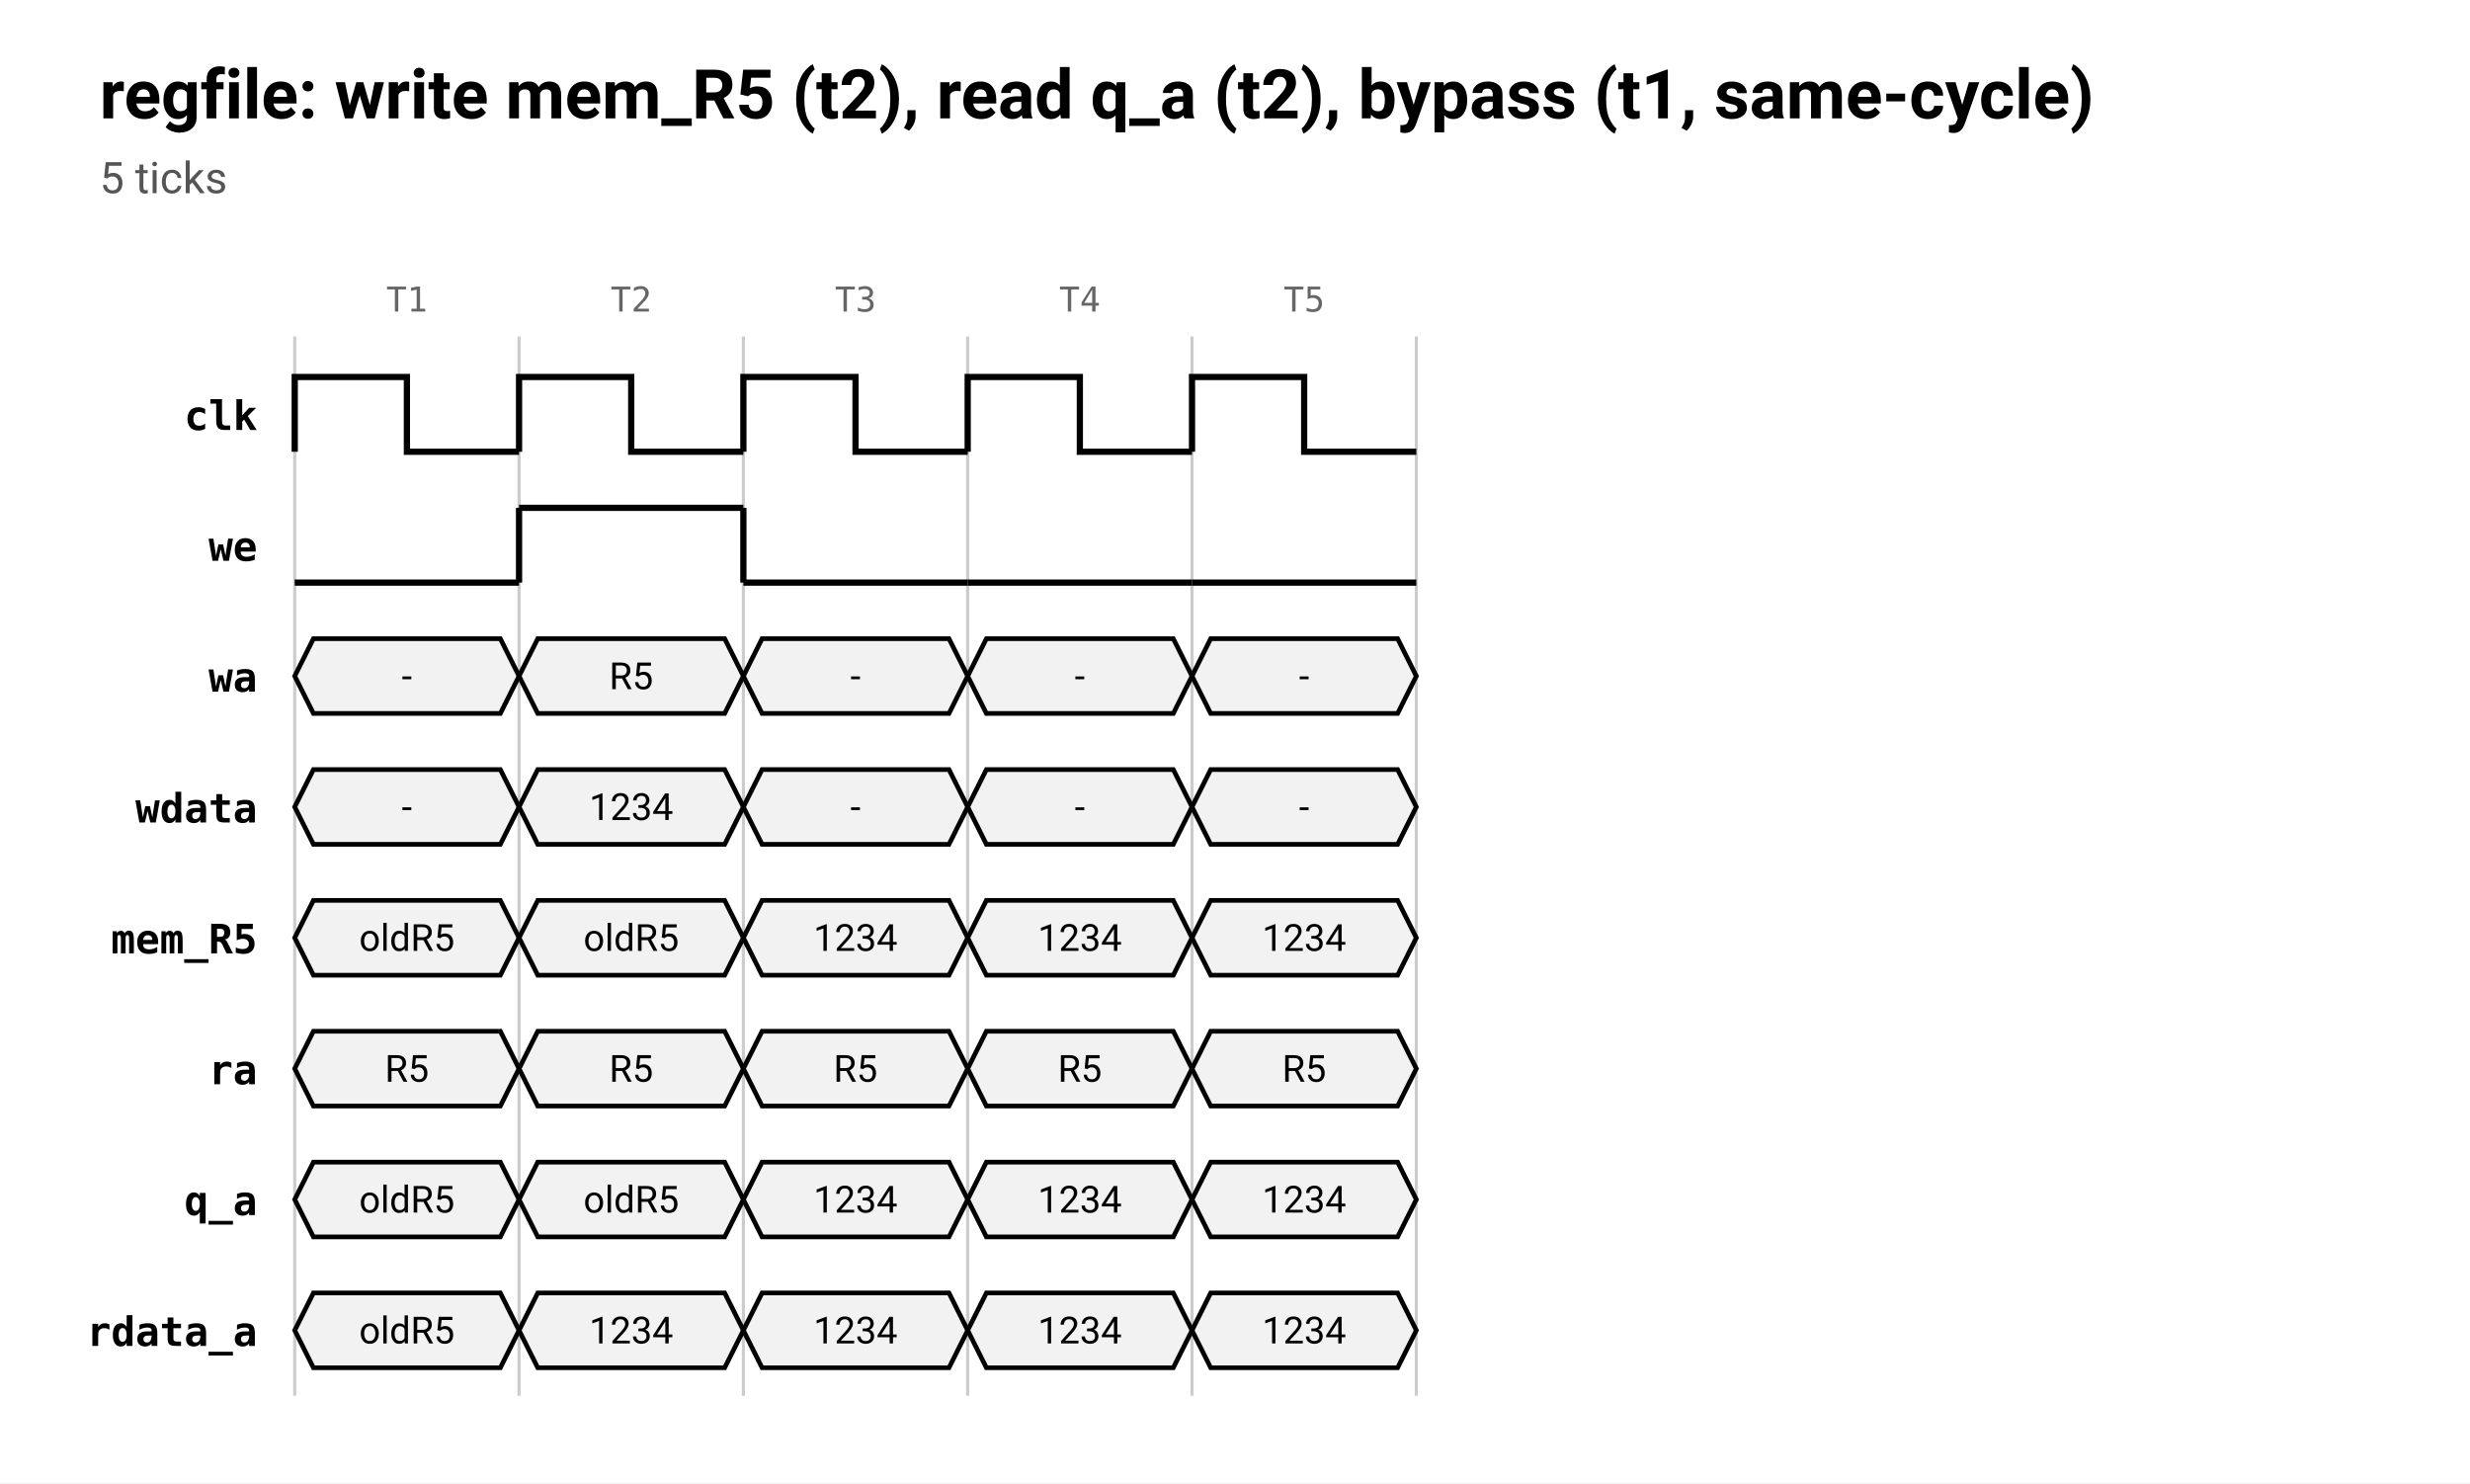
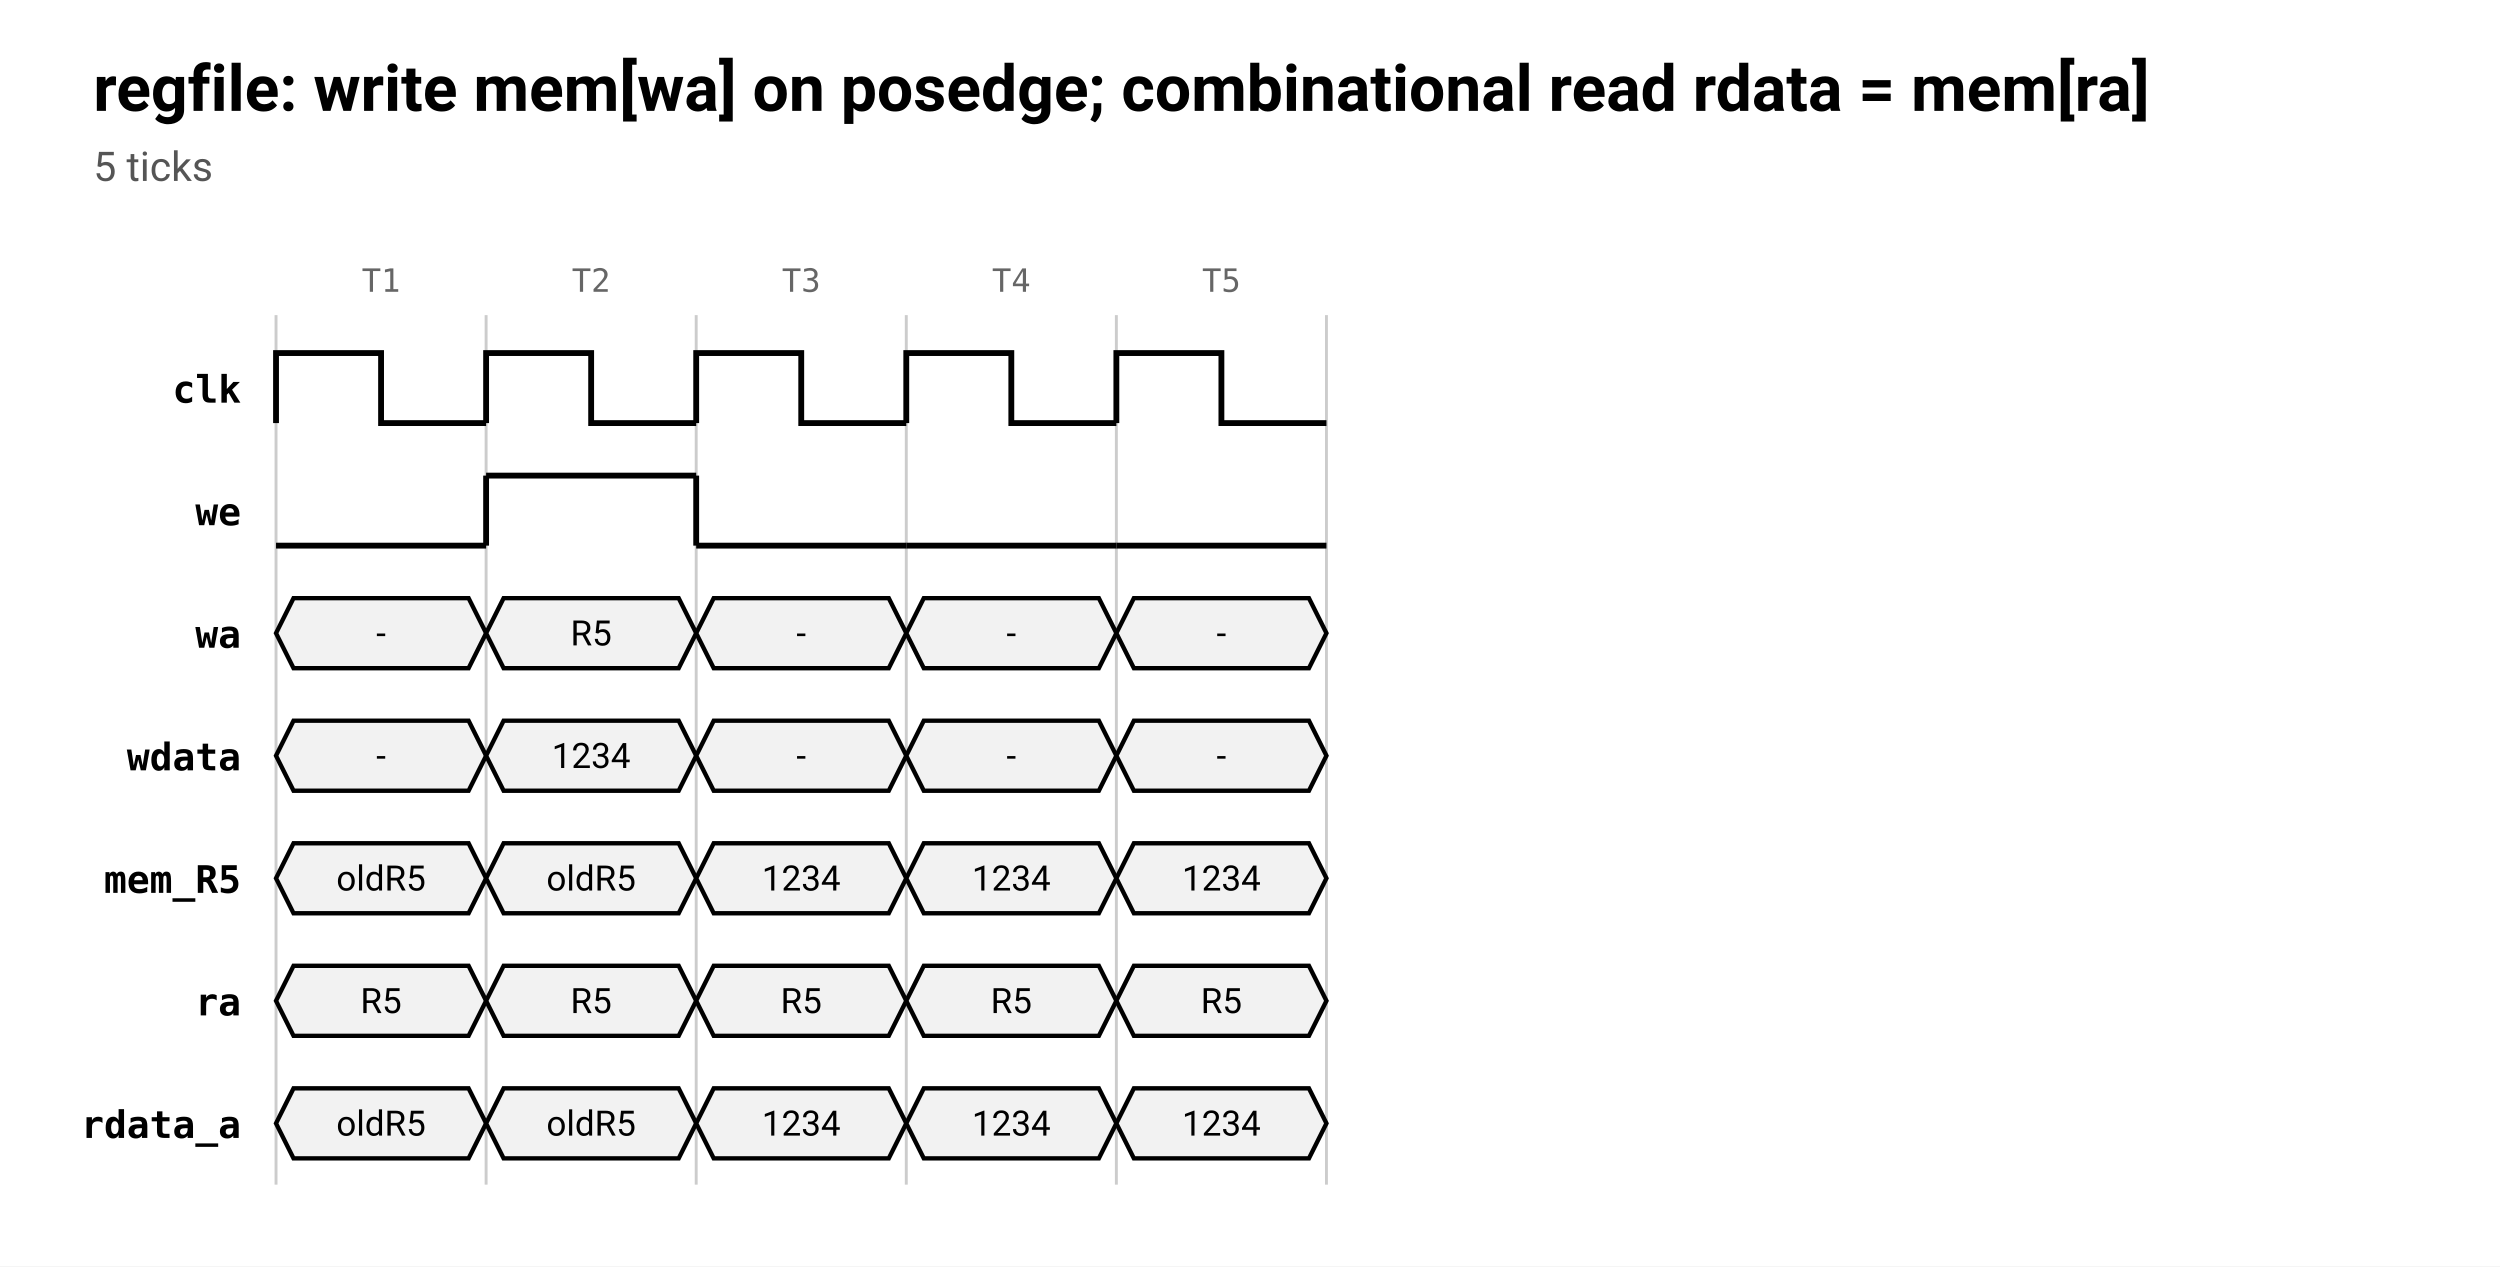
- <svg xmlns="http://www.w3.org/2000/svg" width="792.8" height="476" viewBox="0 0 792.8 476">
+ <svg xmlns="http://www.w3.org/2000/svg" width="856.8" height="434" viewBox="0 0 856.8 434">
  <defs>
    <pattern id="hatch" width="6" height="6" patternUnits="userSpaceOnUse" patternTransform="rotate(45)">
      <rect width="6" height="6" fill="#FFFFFF" />
      <line x1="0" y1="0" x2="0" y2="6" stroke="#B0B0B0" stroke-width="2" />
    </pattern>
    <pattern id="xpat" width="8" height="8" patternUnits="userSpaceOnUse">
      <rect width="8" height="8" fill="#FFFFFF" />
      <path d="M0 0L8 8M8 0L0 8" stroke="#C07070" stroke-width="1" />
    </pattern>
    <marker id="arr" viewBox="0 0 10 10" refX="9" refY="5" markerWidth="8" markerHeight="8" orient="auto">
      <path d="M0 0L10 5L0 10z" fill="#000000" />
    </marker>
  </defs>
  <style>text{font-family:-apple-system,BlinkMacSystemFont,"Segoe UI",Roboto,Helvetica,Arial,sans-serif}.m{font-family:ui-monospace,Menlo,Consolas,"DejaVu Sans Mono",monospace}</style>
-   <rect width="792.8" height="476" fill="#FFFFFF" />
-   <text x="32" y="38" font-size="22" font-weight="700" fill="#000000">regfile: write mem_R5 (t2), read q_a (t2), bypass (t1, same-cycle)</text>
+   <rect width="856.8" height="434" fill="#FFFFFF" />
+   <text x="32" y="38" font-size="22" font-weight="700" fill="#000000">regfile: write mem[wa] on posedge; combinational read rdata = mem[ra]</text>
  <text x="32" y="62" font-size="14" fill="#555555">5 ticks</text>
-   <line x1="94.6" y1="108" x2="94.6" y2="448" stroke="#CCCCCC" stroke-width="1" />
+   <line x1="94.6" y1="108" x2="94.6" y2="406" stroke="#CCCCCC" stroke-width="1" />
  <text x="130.6" y="100" font-size="11" text-anchor="middle" fill="#666666" class="m">T1</text>
-   <line x1="166.6" y1="108" x2="166.6" y2="448" stroke="#CCCCCC" stroke-width="1" />
+   <line x1="166.6" y1="108" x2="166.6" y2="406" stroke="#CCCCCC" stroke-width="1" />
  <text x="202.6" y="100" font-size="11" text-anchor="middle" fill="#666666" class="m">T2</text>
-   <line x1="238.6" y1="108" x2="238.6" y2="448" stroke="#CCCCCC" stroke-width="1" />
+   <line x1="238.6" y1="108" x2="238.6" y2="406" stroke="#CCCCCC" stroke-width="1" />
  <text x="274.6" y="100" font-size="11" text-anchor="middle" fill="#666666" class="m">T3</text>
-   <line x1="310.6" y1="108" x2="310.6" y2="448" stroke="#CCCCCC" stroke-width="1" />
+   <line x1="310.6" y1="108" x2="310.6" y2="406" stroke="#CCCCCC" stroke-width="1" />
  <text x="346.6" y="100" font-size="11" text-anchor="middle" fill="#666666" class="m">T4</text>
-   <line x1="382.6" y1="108" x2="382.6" y2="448" stroke="#CCCCCC" stroke-width="1" />
+   <line x1="382.6" y1="108" x2="382.6" y2="406" stroke="#CCCCCC" stroke-width="1" />
  <text x="418.6" y="100" font-size="11" text-anchor="middle" fill="#666666" class="m">T5</text>
-   <line x1="454.6" y1="108" x2="454.6" y2="448" stroke="#CCCCCC" stroke-width="1" />
+   <line x1="454.6" y1="108" x2="454.6" y2="406" stroke="#CCCCCC" stroke-width="1" />
  <text x="82.6" y="138" font-size="13" text-anchor="end" fill="#000000" font-weight="700" class="m">clk</text>
  <path d="M94.6 145 L94.6 121 L130.6 121 L130.6 145 L166.6 145 M166.6 145 L166.6 121 L202.6 121 L202.6 145 L238.6 145 M238.6 145 L238.6 121 L274.6 121 L274.6 145 L310.6 145 M310.6 145 L310.6 121 L346.6 121 L346.6 145 L382.6 145 M382.6 145 L382.6 121 L418.6 121 L418.6 145 L454.6 145" fill="none" stroke="#000000" stroke-width="2" />
  <text x="82.6" y="180" font-size="13" text-anchor="end" fill="#000000" font-weight="700" class="m">we</text>
  <line x1="94.6" y1="187" x2="166.6" y2="187" stroke="#000000" stroke-width="2" />
  <line x1="166.6" y1="163" x2="238.6" y2="163" stroke="#000000" stroke-width="2" />
  <line x1="166.6" y1="163" x2="166.6" y2="187" stroke="#000000" stroke-width="2" />
  <line x1="238.6" y1="187" x2="310.6" y2="187" stroke="#000000" stroke-width="2" />
  <line x1="238.6" y1="163" x2="238.6" y2="187" stroke="#000000" stroke-width="2" />
  <line x1="310.6" y1="187" x2="382.6" y2="187" stroke="#000000" stroke-width="2" />
  <line x1="382.6" y1="187" x2="454.6" y2="187" stroke="#000000" stroke-width="2" />
  <text x="82.6" y="222" font-size="13" text-anchor="end" fill="#000000" font-weight="700" class="m">wa</text>
  <polygon points="100.6,205 160.6,205 166.6,217 160.6,229 100.6,229 94.6,217" fill="#F2F2F2" stroke="#000000" stroke-width="1.5" />
  <text x="130.6" y="221.2" font-size="12" text-anchor="middle" fill="#000000">-</text>
  <polygon points="172.6,205 232.6,205 238.6,217 232.6,229 172.6,229 166.6,217" fill="#F2F2F2" stroke="#000000" stroke-width="1.5" />
  <text x="202.6" y="221.2" font-size="12" text-anchor="middle" fill="#000000">R5</text>
  <polygon points="244.6,205 304.6,205 310.6,217 304.6,229 244.6,229 238.6,217" fill="#F2F2F2" stroke="#000000" stroke-width="1.5" />
  <text x="274.6" y="221.2" font-size="12" text-anchor="middle" fill="#000000">-</text>
  <polygon points="316.6,205 376.6,205 382.6,217 376.6,229 316.6,229 310.6,217" fill="#F2F2F2" stroke="#000000" stroke-width="1.5" />
  <text x="346.6" y="221.2" font-size="12" text-anchor="middle" fill="#000000">-</text>
  <polygon points="388.6,205 448.6,205 454.6,217 448.6,229 388.6,229 382.6,217" fill="#F2F2F2" stroke="#000000" stroke-width="1.5" />
  <text x="418.6" y="221.2" font-size="12" text-anchor="middle" fill="#000000">-</text>
  <text x="82.6" y="264" font-size="13" text-anchor="end" fill="#000000" font-weight="700" class="m">wdata</text>
  <polygon points="100.6,247 160.6,247 166.6,259 160.6,271 100.6,271 94.6,259" fill="#F2F2F2" stroke="#000000" stroke-width="1.5" />
  <text x="130.6" y="263.2" font-size="12" text-anchor="middle" fill="#000000">-</text>
  <polygon points="172.6,247 232.6,247 238.6,259 232.6,271 172.6,271 166.6,259" fill="#F2F2F2" stroke="#000000" stroke-width="1.5" />
  <text x="202.6" y="263.2" font-size="12" text-anchor="middle" fill="#000000">1234</text>
  <polygon points="244.6,247 304.6,247 310.6,259 304.6,271 244.6,271 238.6,259" fill="#F2F2F2" stroke="#000000" stroke-width="1.5" />
  <text x="274.6" y="263.2" font-size="12" text-anchor="middle" fill="#000000">-</text>
  <polygon points="316.6,247 376.6,247 382.6,259 376.6,271 316.6,271 310.6,259" fill="#F2F2F2" stroke="#000000" stroke-width="1.5" />
  <text x="346.6" y="263.2" font-size="12" text-anchor="middle" fill="#000000">-</text>
  <polygon points="388.6,247 448.6,247 454.6,259 448.6,271 388.6,271 382.6,259" fill="#F2F2F2" stroke="#000000" stroke-width="1.5" />
  <text x="418.6" y="263.2" font-size="12" text-anchor="middle" fill="#000000">-</text>
  <text x="82.6" y="306" font-size="13" text-anchor="end" fill="#000000" font-weight="700" class="m">mem_R5</text>
  <polygon points="100.6,289 160.6,289 166.6,301 160.6,313 100.6,313 94.6,301" fill="#F2F2F2" stroke="#000000" stroke-width="1.5" />
  <text x="130.6" y="305.2" font-size="12" text-anchor="middle" fill="#000000">oldR5</text>
  <polygon points="172.6,289 232.6,289 238.6,301 232.6,313 172.6,313 166.6,301" fill="#F2F2F2" stroke="#000000" stroke-width="1.5" />
  <text x="202.6" y="305.2" font-size="12" text-anchor="middle" fill="#000000">oldR5</text>
  <polygon points="244.6,289 304.6,289 310.6,301 304.6,313 244.6,313 238.6,301" fill="#F2F2F2" stroke="#000000" stroke-width="1.5" />
  <text x="274.6" y="305.2" font-size="12" text-anchor="middle" fill="#000000">1234</text>
  <polygon points="316.6,289 376.6,289 382.6,301 376.6,313 316.6,313 310.6,301" fill="#F2F2F2" stroke="#000000" stroke-width="1.5" />
  <text x="346.6" y="305.2" font-size="12" text-anchor="middle" fill="#000000">1234</text>
  <polygon points="388.6,289 448.6,289 454.6,301 448.6,313 388.6,313 382.6,301" fill="#F2F2F2" stroke="#000000" stroke-width="1.5" />
  <text x="418.6" y="305.2" font-size="12" text-anchor="middle" fill="#000000">1234</text>
  <text x="82.6" y="348" font-size="13" text-anchor="end" fill="#000000" font-weight="700" class="m">ra</text>
  <polygon points="100.6,331 160.6,331 166.6,343 160.6,355 100.6,355 94.6,343" fill="#F2F2F2" stroke="#000000" stroke-width="1.5" />
  <text x="130.6" y="347.2" font-size="12" text-anchor="middle" fill="#000000">R5</text>
  <polygon points="172.6,331 232.6,331 238.6,343 232.6,355 172.6,355 166.6,343" fill="#F2F2F2" stroke="#000000" stroke-width="1.5" />
  <text x="202.6" y="347.2" font-size="12" text-anchor="middle" fill="#000000">R5</text>
  <polygon points="244.6,331 304.6,331 310.6,343 304.6,355 244.6,355 238.6,343" fill="#F2F2F2" stroke="#000000" stroke-width="1.5" />
  <text x="274.6" y="347.2" font-size="12" text-anchor="middle" fill="#000000">R5</text>
  <polygon points="316.6,331 376.6,331 382.6,343 376.6,355 316.6,355 310.6,343" fill="#F2F2F2" stroke="#000000" stroke-width="1.5" />
  <text x="346.6" y="347.2" font-size="12" text-anchor="middle" fill="#000000">R5</text>
  <polygon points="388.6,331 448.6,331 454.6,343 448.6,355 388.6,355 382.6,343" fill="#F2F2F2" stroke="#000000" stroke-width="1.5" />
  <text x="418.6" y="347.2" font-size="12" text-anchor="middle" fill="#000000">R5</text>
-   <text x="82.6" y="390" font-size="13" text-anchor="end" fill="#000000" font-weight="700" class="m">q_a</text>
+   <text x="82.6" y="390" font-size="13" text-anchor="end" fill="#000000" font-weight="700" class="m">rdata_a</text>
  <polygon points="100.6,373 160.6,373 166.6,385 160.6,397 100.6,397 94.6,385" fill="#F2F2F2" stroke="#000000" stroke-width="1.5" />
  <text x="130.6" y="389.2" font-size="12" text-anchor="middle" fill="#000000">oldR5</text>
  <polygon points="172.6,373 232.6,373 238.6,385 232.6,397 172.6,397 166.6,385" fill="#F2F2F2" stroke="#000000" stroke-width="1.5" />
  <text x="202.6" y="389.2" font-size="12" text-anchor="middle" fill="#000000">oldR5</text>
  <polygon points="244.6,373 304.6,373 310.6,385 304.6,397 244.6,397 238.6,385" fill="#F2F2F2" stroke="#000000" stroke-width="1.5" />
  <text x="274.6" y="389.2" font-size="12" text-anchor="middle" fill="#000000">1234</text>
  <polygon points="316.6,373 376.6,373 382.6,385 376.6,397 316.6,397 310.6,385" fill="#F2F2F2" stroke="#000000" stroke-width="1.5" />
  <text x="346.6" y="389.2" font-size="12" text-anchor="middle" fill="#000000">1234</text>
  <polygon points="388.6,373 448.6,373 454.6,385 448.6,397 388.6,397 382.6,385" fill="#F2F2F2" stroke="#000000" stroke-width="1.5" />
  <text x="418.6" y="389.2" font-size="12" text-anchor="middle" fill="#000000">1234</text>
-   <text x="82.6" y="432" font-size="13" text-anchor="end" fill="#000000" font-weight="700" class="m">rdata_a</text>
-   <polygon points="100.6,415 160.6,415 166.6,427 160.6,439 100.6,439 94.6,427" fill="#F2F2F2" stroke="#000000" stroke-width="1.5" />
-   <text x="130.6" y="431.2" font-size="12" text-anchor="middle" fill="#000000">oldR5</text>
-   <polygon points="172.6,415 232.6,415 238.6,427 232.6,439 172.6,439 166.6,427" fill="#F2F2F2" stroke="#000000" stroke-width="1.5" />
-   <text x="202.6" y="431.2" font-size="12" text-anchor="middle" fill="#000000">1234</text>
-   <polygon points="244.6,415 304.6,415 310.6,427 304.6,439 244.6,439 238.6,427" fill="#F2F2F2" stroke="#000000" stroke-width="1.5" />
-   <text x="274.6" y="431.2" font-size="12" text-anchor="middle" fill="#000000">1234</text>
-   <polygon points="316.6,415 376.6,415 382.6,427 376.6,439 316.6,439 310.6,427" fill="#F2F2F2" stroke="#000000" stroke-width="1.5" />
-   <text x="346.6" y="431.2" font-size="12" text-anchor="middle" fill="#000000">1234</text>
-   <polygon points="388.6,415 448.6,415 454.6,427 448.6,439 388.6,439 382.6,427" fill="#F2F2F2" stroke="#000000" stroke-width="1.5" />
-   <text x="418.6" y="431.2" font-size="12" text-anchor="middle" fill="#000000">1234</text>
</svg>
